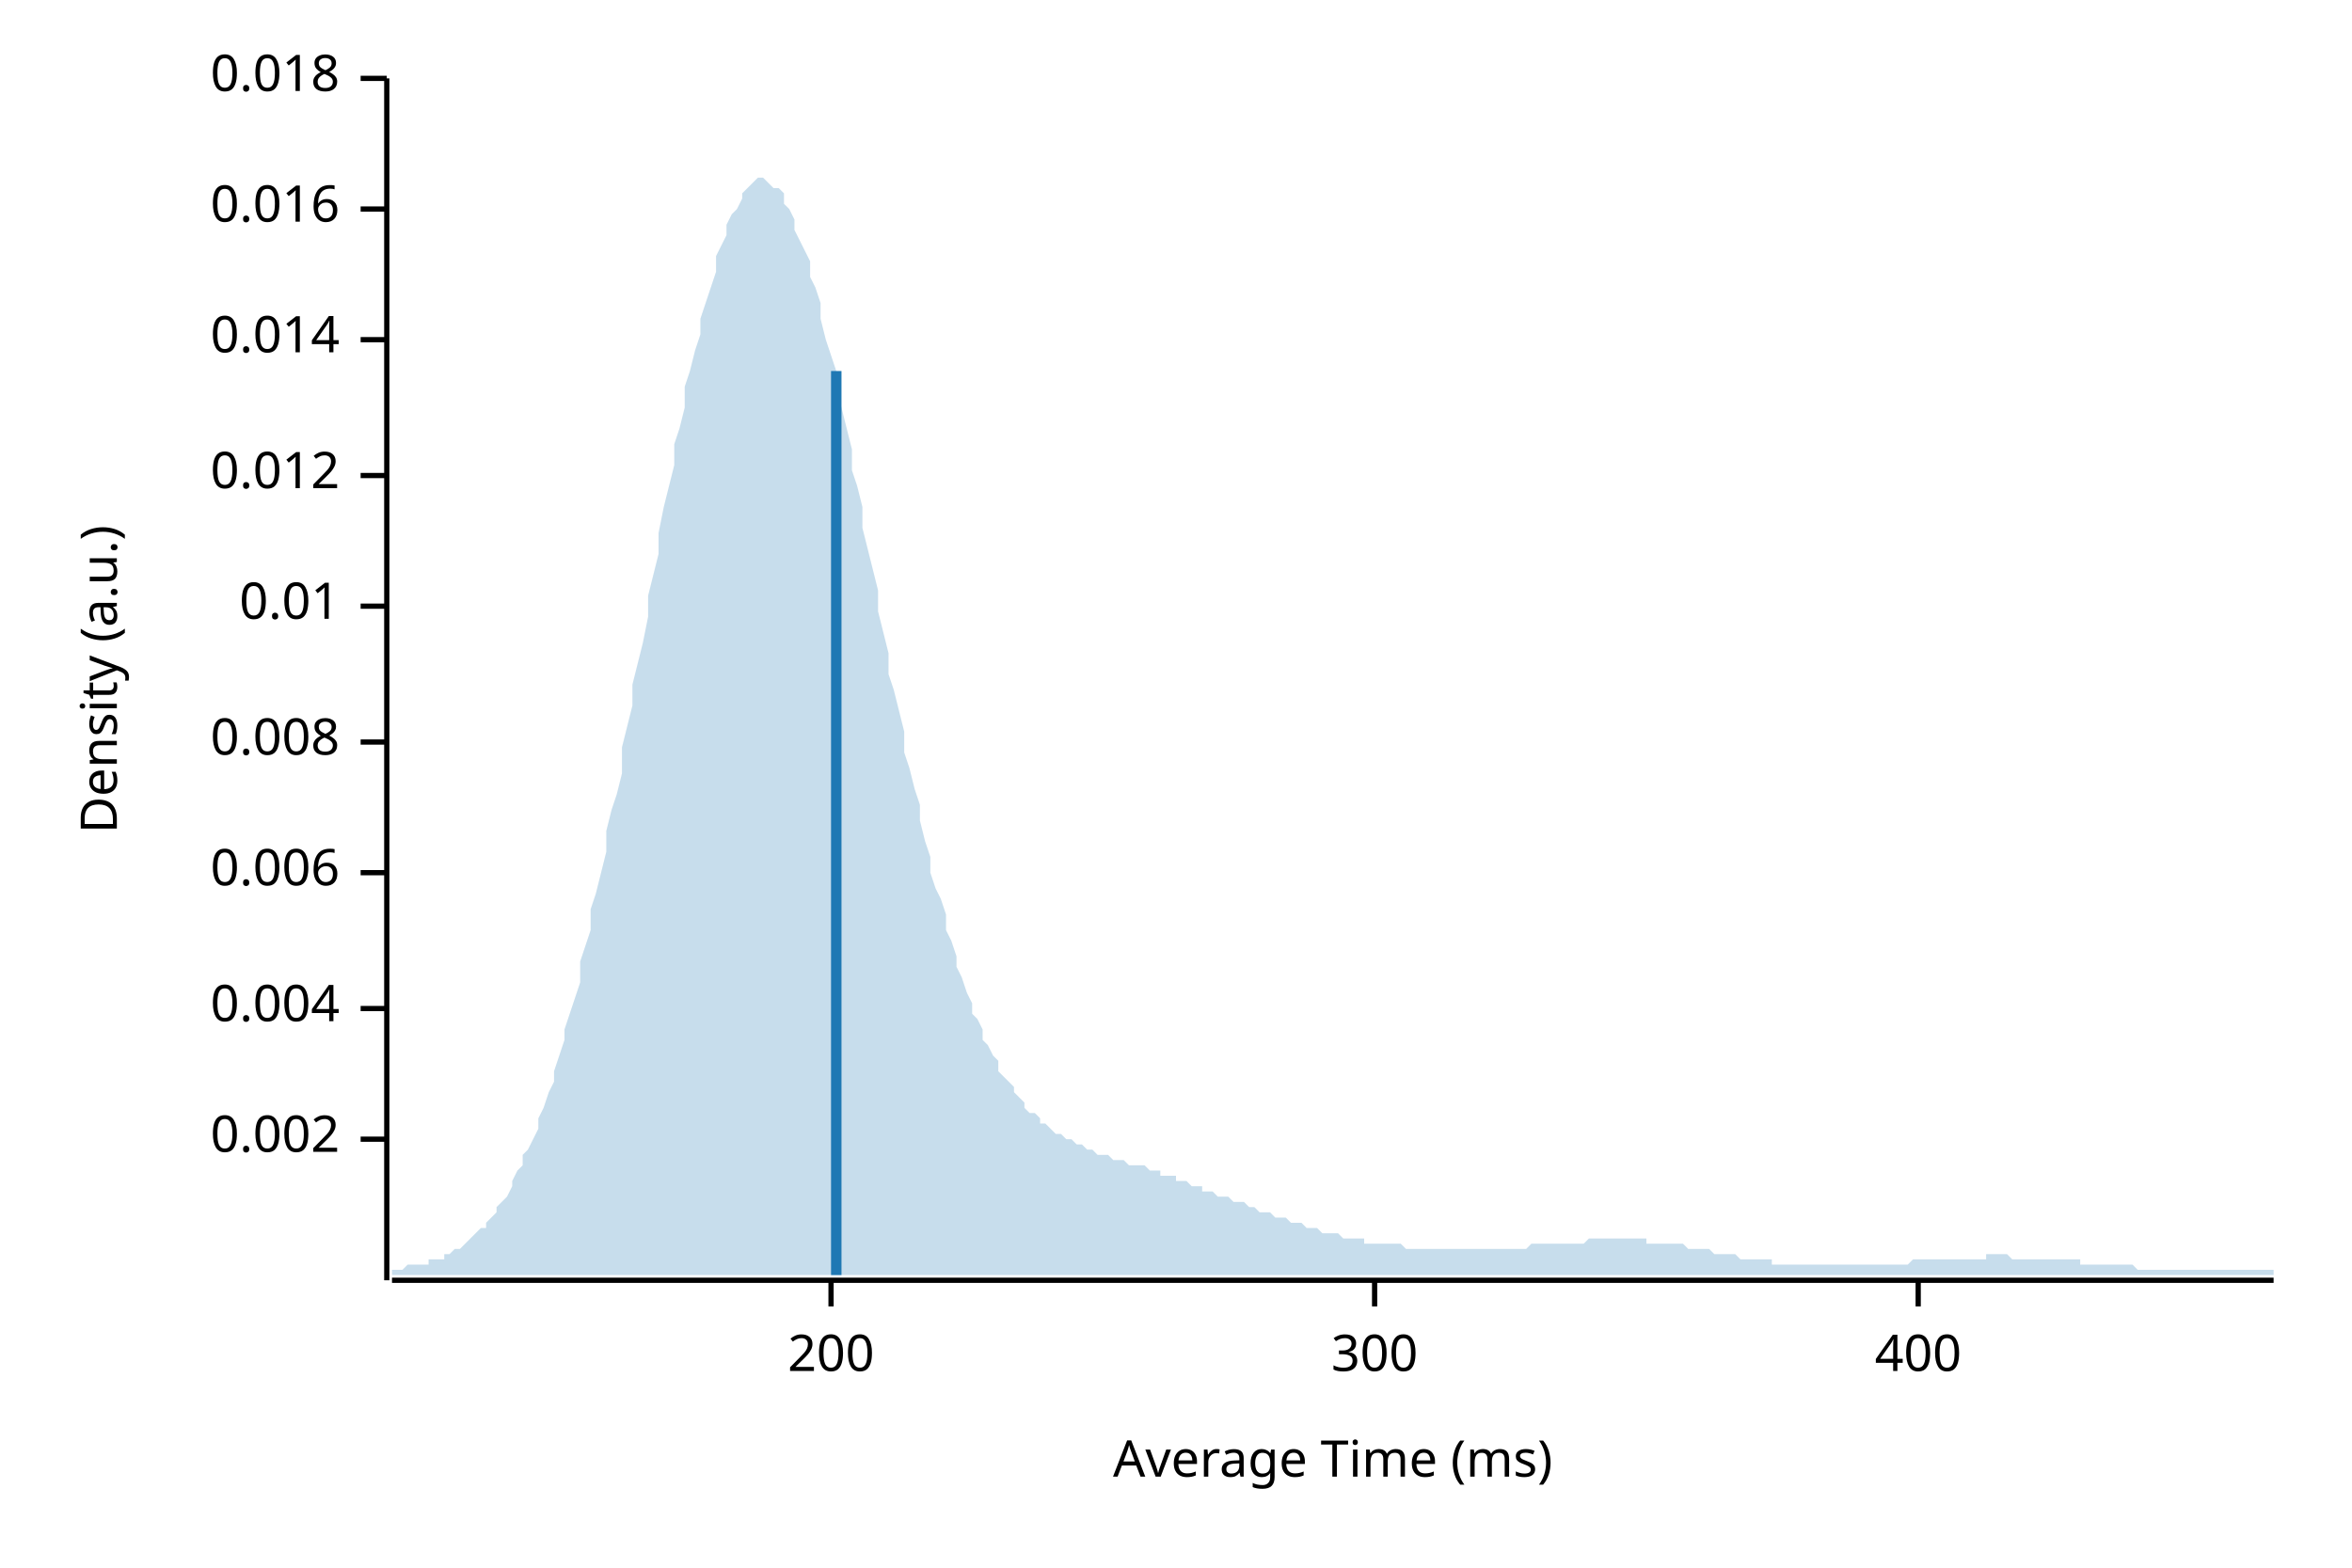
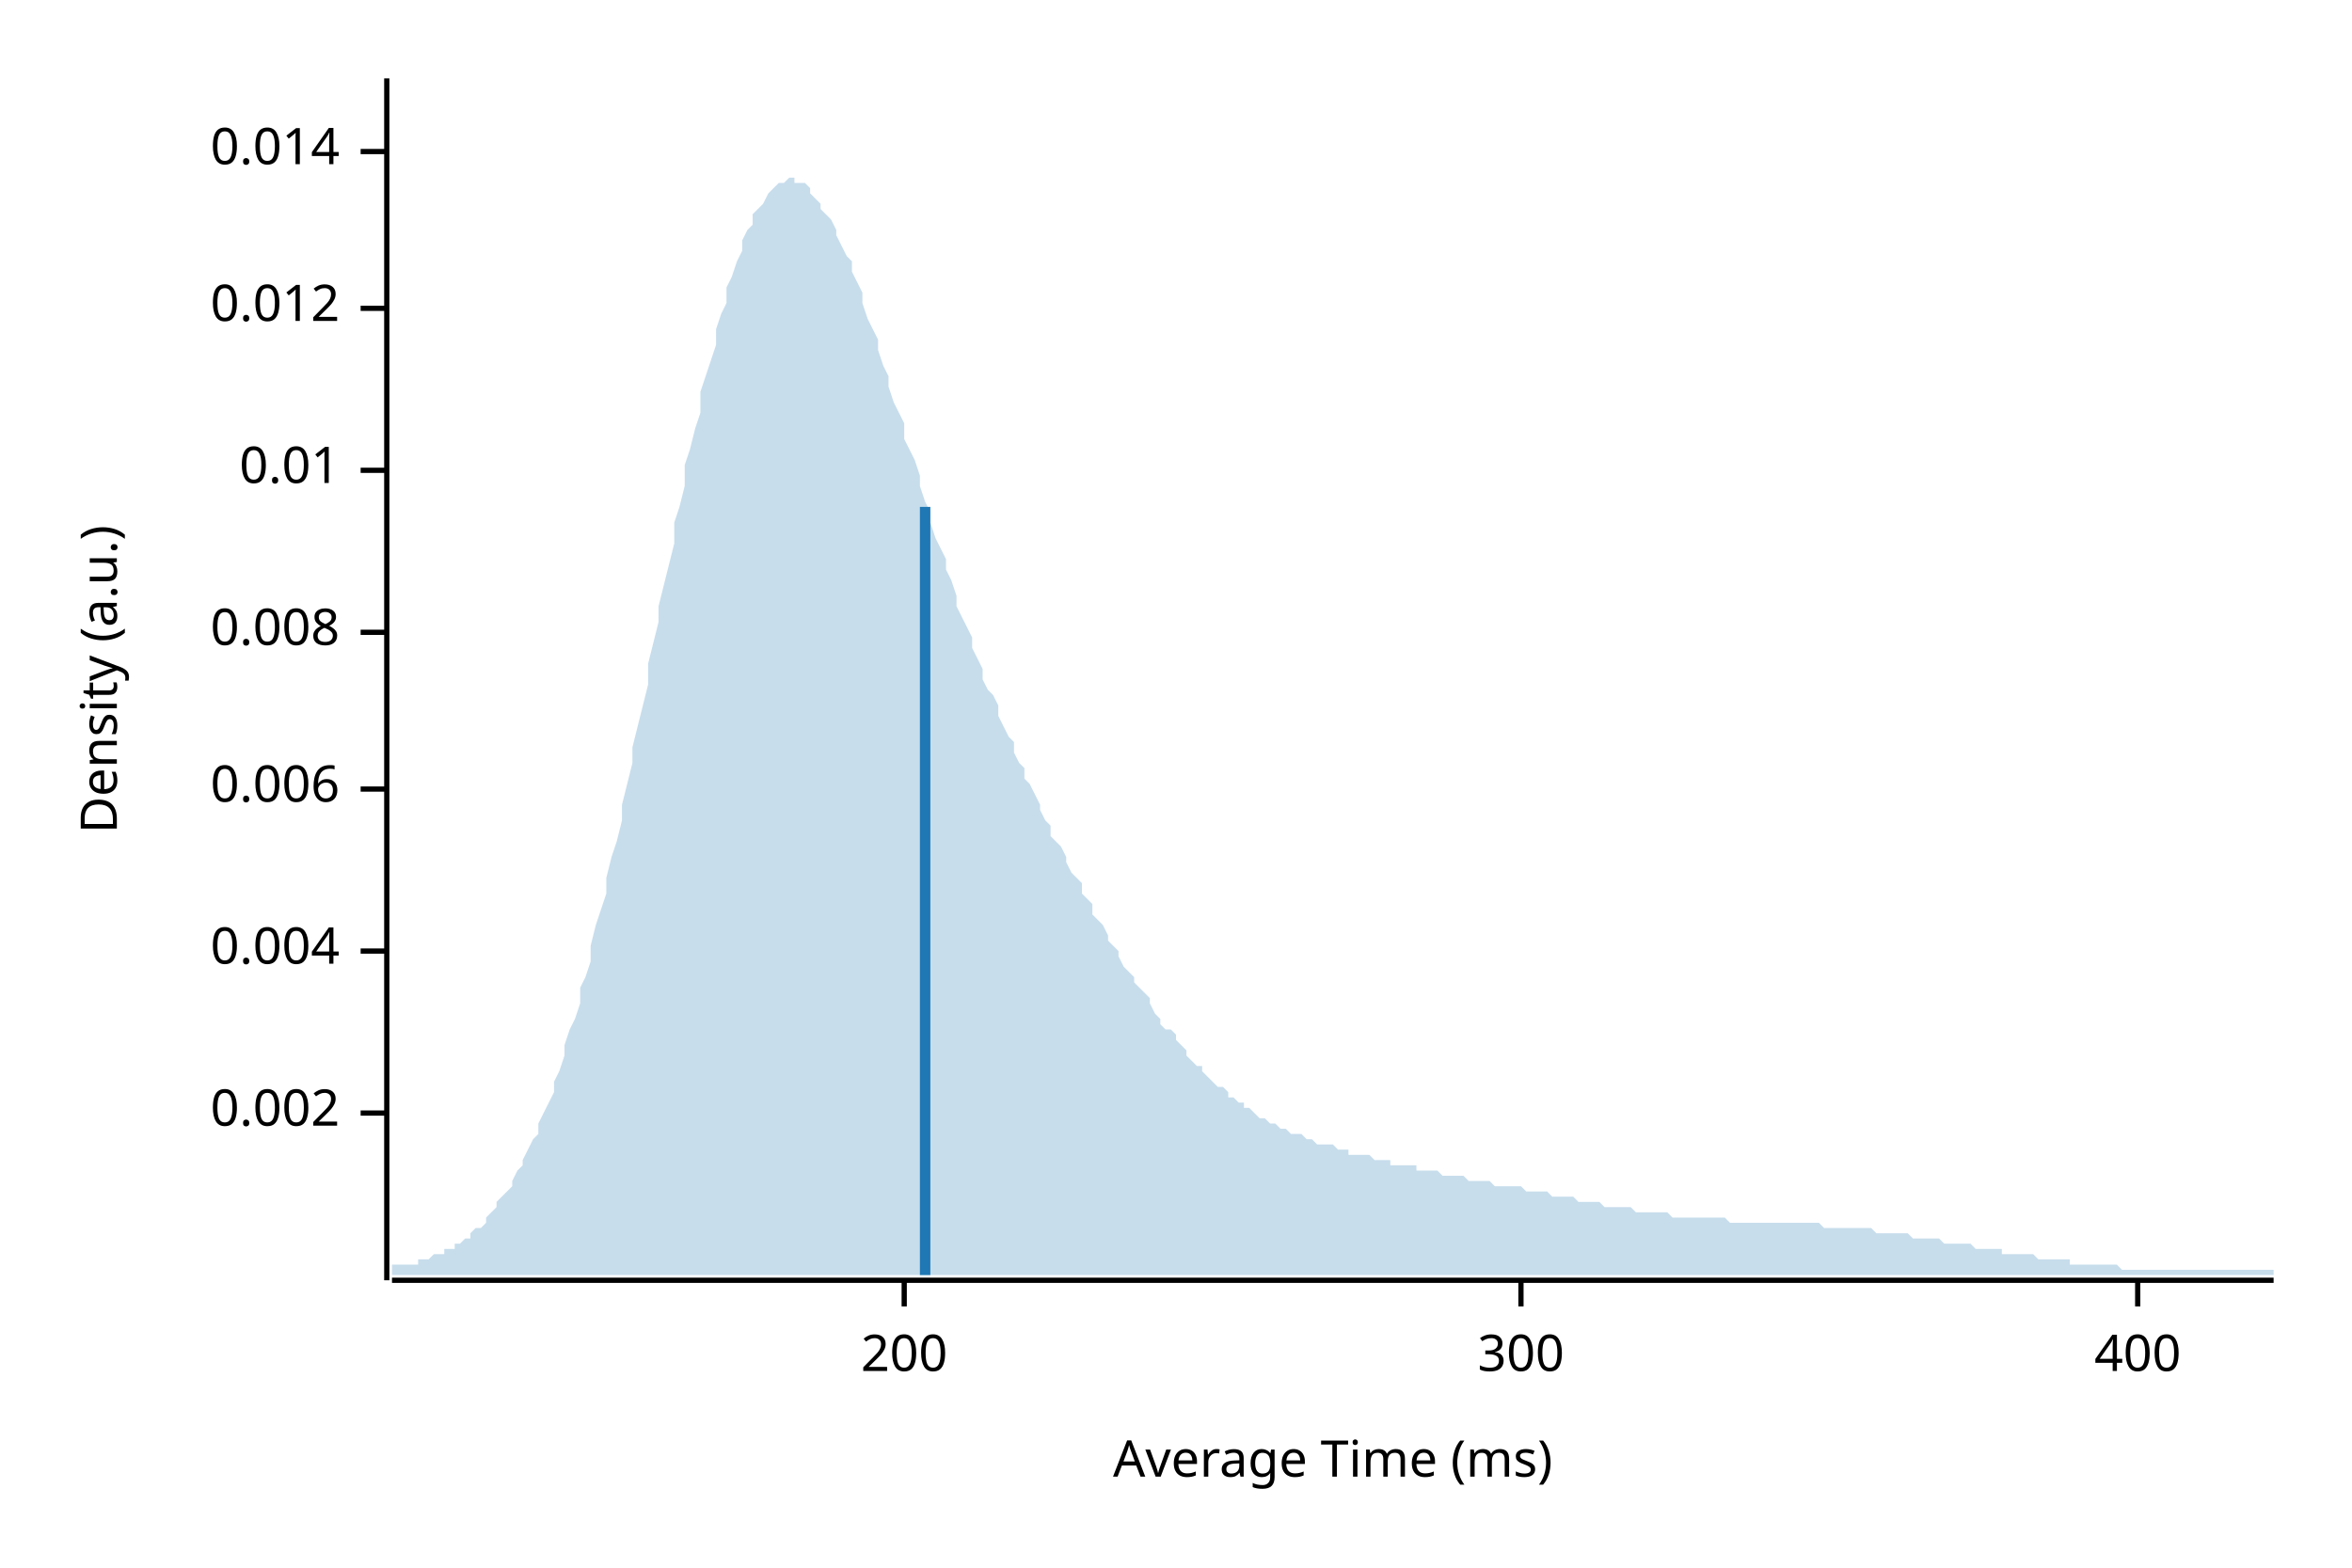
<svg xmlns="http://www.w3.org/2000/svg" width="450" height="300" viewBox="0 0 450 300">
  <text x="15" y="130" dy="0.76em" text-anchor="middle" font-family="sans-serif" font-size="9.677" opacity="1" fill="#000000" transform="rotate(270, 15, 130)">
Density (a.u.)
</text>
  <text x="255" y="285" dy="-0.5ex" text-anchor="middle" font-family="sans-serif" font-size="9.677" opacity="1" fill="#000000">
Average Time (ms)
</text>
  <polyline fill="none" opacity="1" stroke="#000000" stroke-width="1" points="74,15 74,245 " />
-   <text x="65" y="218" dy="0.5ex" text-anchor="end" font-family="sans-serif" font-size="9.677" opacity="1" fill="#000000">
+   <text x="65" y="213" dy="0.5ex" text-anchor="end" font-family="sans-serif" font-size="9.677" opacity="1" fill="#000000">
0.002
</text>
-   <polyline fill="none" opacity="1" stroke="#000000" stroke-width="1" points="69,218 74,218 " />
-   <text x="65" y="193" dy="0.5ex" text-anchor="end" font-family="sans-serif" font-size="9.677" opacity="1" fill="#000000">
+   <polyline fill="none" opacity="1" stroke="#000000" stroke-width="1" points="69,213 74,213 " />
+   <text x="65" y="182" dy="0.5ex" text-anchor="end" font-family="sans-serif" font-size="9.677" opacity="1" fill="#000000">
0.004
</text>
-   <polyline fill="none" opacity="1" stroke="#000000" stroke-width="1" points="69,193 74,193 " />
-   <text x="65" y="167" dy="0.5ex" text-anchor="end" font-family="sans-serif" font-size="9.677" opacity="1" fill="#000000">
+   <polyline fill="none" opacity="1" stroke="#000000" stroke-width="1" points="69,182 74,182 " />
+   <text x="65" y="151" dy="0.5ex" text-anchor="end" font-family="sans-serif" font-size="9.677" opacity="1" fill="#000000">
0.006
</text>
-   <polyline fill="none" opacity="1" stroke="#000000" stroke-width="1" points="69,167 74,167 " />
-   <text x="65" y="142" dy="0.5ex" text-anchor="end" font-family="sans-serif" font-size="9.677" opacity="1" fill="#000000">
+   <polyline fill="none" opacity="1" stroke="#000000" stroke-width="1" points="69,151 74,151 " />
+   <text x="65" y="121" dy="0.5ex" text-anchor="end" font-family="sans-serif" font-size="9.677" opacity="1" fill="#000000">
0.008
</text>
-   <polyline fill="none" opacity="1" stroke="#000000" stroke-width="1" points="69,142 74,142 " />
-   <text x="65" y="116" dy="0.5ex" text-anchor="end" font-family="sans-serif" font-size="9.677" opacity="1" fill="#000000">
+   <polyline fill="none" opacity="1" stroke="#000000" stroke-width="1" points="69,121 74,121 " />
+   <text x="65" y="90" dy="0.5ex" text-anchor="end" font-family="sans-serif" font-size="9.677" opacity="1" fill="#000000">
0.01
</text>
-   <polyline fill="none" opacity="1" stroke="#000000" stroke-width="1" points="69,116 74,116 " />
-   <text x="65" y="91" dy="0.5ex" text-anchor="end" font-family="sans-serif" font-size="9.677" opacity="1" fill="#000000">
+   <polyline fill="none" opacity="1" stroke="#000000" stroke-width="1" points="69,90 74,90 " />
+   <text x="65" y="59" dy="0.5ex" text-anchor="end" font-family="sans-serif" font-size="9.677" opacity="1" fill="#000000">
0.012
</text>
-   <polyline fill="none" opacity="1" stroke="#000000" stroke-width="1" points="69,91 74,91 " />
-   <text x="65" y="65" dy="0.5ex" text-anchor="end" font-family="sans-serif" font-size="9.677" opacity="1" fill="#000000">
+   <polyline fill="none" opacity="1" stroke="#000000" stroke-width="1" points="69,59 74,59 " />
+   <text x="65" y="29" dy="0.5ex" text-anchor="end" font-family="sans-serif" font-size="9.677" opacity="1" fill="#000000">
0.014
</text>
-   <polyline fill="none" opacity="1" stroke="#000000" stroke-width="1" points="69,65 74,65 " />
-   <text x="65" y="40" dy="0.5ex" text-anchor="end" font-family="sans-serif" font-size="9.677" opacity="1" fill="#000000">
- 0.016
- </text>
-   <polyline fill="none" opacity="1" stroke="#000000" stroke-width="1" points="69,40 74,40 " />
-   <text x="65" y="15" dy="0.5ex" text-anchor="end" font-family="sans-serif" font-size="9.677" opacity="1" fill="#000000">
- 0.018
- </text>
-   <polyline fill="none" opacity="1" stroke="#000000" stroke-width="1" points="69,15 74,15 " />
+   <polyline fill="none" opacity="1" stroke="#000000" stroke-width="1" points="69,29 74,29 " />
  <polyline fill="none" opacity="1" stroke="#000000" stroke-width="1" points="75,245 435,245 " />
-   <text x="159" y="255" dy="0.76em" text-anchor="middle" font-family="sans-serif" font-size="9.677" opacity="1" fill="#000000">
+   <text x="173" y="255" dy="0.76em" text-anchor="middle" font-family="sans-serif" font-size="9.677" opacity="1" fill="#000000">
200
</text>
-   <polyline fill="none" opacity="1" stroke="#000000" stroke-width="1" points="159,245 159,250 " />
-   <text x="263" y="255" dy="0.76em" text-anchor="middle" font-family="sans-serif" font-size="9.677" opacity="1" fill="#000000">
+   <polyline fill="none" opacity="1" stroke="#000000" stroke-width="1" points="173,245 173,250 " />
+   <text x="291" y="255" dy="0.76em" text-anchor="middle" font-family="sans-serif" font-size="9.677" opacity="1" fill="#000000">
300
</text>
-   <polyline fill="none" opacity="1" stroke="#000000" stroke-width="1" points="263,245 263,250 " />
-   <text x="367" y="255" dy="0.76em" text-anchor="middle" font-family="sans-serif" font-size="9.677" opacity="1" fill="#000000">
+   <polyline fill="none" opacity="1" stroke="#000000" stroke-width="1" points="291,245 291,250 " />
+   <text x="409" y="255" dy="0.76em" text-anchor="middle" font-family="sans-serif" font-size="9.677" opacity="1" fill="#000000">
400
</text>
-   <polyline fill="none" opacity="1" stroke="#000000" stroke-width="1" points="367,245 367,250 " />
-   <polygon opacity="0.25" fill="#1F78B4" points="75,243 75,243 76,243 77,243 77,243 78,242 79,242 80,242 80,242 81,242 82,242 82,241 83,241 84,241 85,241 85,240 86,240 87,239 87,239 88,239 89,238 90,237 90,237 91,236 92,235 93,235 93,234 94,233 95,232 95,231 96,230 97,229 98,227 98,226 99,224 100,223 100,221 101,220 102,218 103,216 103,214 104,212 105,209 106,207 106,205 107,202 108,199 108,197 109,194 110,191 111,188 111,184 112,181 113,178 113,174 114,171 115,167 116,163 116,159 117,155 118,152 119,148 119,143 120,139 121,135 121,131 122,127 123,123 124,118 124,114 125,110 126,106 126,102 127,97 128,93 129,89 129,85 130,82 131,78 131,74 132,71 133,67 134,64 134,61 135,58 136,55 137,52 137,49 138,47 139,45 139,43 140,41 141,40 142,38 142,37 143,36 144,35 144,35 145,34 146,34 147,35 147,35 148,36 149,36 150,37 150,39 151,40 152,42 152,44 153,46 154,48 155,50 155,53 156,55 157,58 157,61 158,65 159,68 160,71 160,75 161,78 162,82 163,86 163,90 164,93 165,97 165,101 166,105 167,109 168,113 168,117 169,121 170,125 170,129 171,132 172,136 173,140 173,144 174,147 175,151 176,154 176,157 177,161 178,164 178,167 179,170 180,172 181,175 181,178 182,180 183,183 183,185 184,187 185,190 186,192 186,194 187,195 188,197 188,199 189,200 190,202 191,203 191,205 192,206 193,207 194,208 194,209 195,210 196,211 196,212 197,213 198,213 199,214 199,215 200,215 201,216 201,216 202,217 203,217 204,218 204,218 205,218 206,219 207,219 207,219 208,220 209,220 209,220 210,221 211,221 212,221 212,221 213,222 214,222 214,222 215,222 216,223 217,223 217,223 218,223 219,223 220,224 220,224 221,224 222,224 222,225 223,225 224,225 225,225 225,226 226,226 227,226 227,226 228,227 229,227 230,227 230,228 231,228 232,228 232,228 233,229 234,229 235,229 235,229 236,230 237,230 238,230 238,230 239,231 240,231 240,231 241,232 242,232 243,232 243,232 244,233 245,233 245,233 246,233 247,234 248,234 248,234 249,234 250,235 251,235 251,235 252,235 253,236 253,236 254,236 255,236 256,236 256,236 257,237 258,237 258,237 259,237 260,237 261,237 261,238 262,238 263,238 264,238 264,238 265,238 266,238 266,238 267,238 268,238 269,239 269,239 270,239 271,239 271,239 272,239 273,239 274,239 274,239 275,239 276,239 277,239 277,239 278,239 279,239 279,239 280,239 281,239 282,239 282,239 283,239 284,239 284,239 285,239 286,239 287,239 287,239 288,239 289,239 289,239 290,239 291,239 292,239 292,239 293,238 294,238 295,238 295,238 296,238 297,238 297,238 298,238 299,238 300,238 300,238 301,238 302,238 302,238 303,238 304,237 305,237 305,237 306,237 307,237 308,237 308,237 309,237 310,237 310,237 311,237 312,237 313,237 313,237 314,237 315,237 315,238 316,238 317,238 318,238 318,238 319,238 320,238 321,238 321,238 322,238 323,239 323,239 324,239 325,239 326,239 326,239 327,239 328,240 328,240 329,240 330,240 331,240 331,240 332,240 333,241 333,241 334,241 335,241 336,241 336,241 337,241 338,241 339,241 339,242 340,242 341,242 341,242 342,242 343,242 344,242 344,242 345,242 346,242 346,242 347,242 348,242 349,242 349,242 350,242 351,242 352,242 352,242 353,242 354,242 354,242 355,242 356,242 357,242 357,242 358,242 359,242 359,242 360,242 361,242 362,242 362,242 363,242 364,242 365,242 365,242 366,241 367,241 367,241 368,241 369,241 370,241 370,241 371,241 372,241 372,241 373,241 374,241 375,241 375,241 376,241 377,241 378,241 378,241 379,241 380,241 380,240 381,240 382,240 383,240 383,240 384,240 385,241 385,241 386,241 387,241 388,241 388,241 389,241 390,241 390,241 391,241 392,241 393,241 393,241 394,241 395,241 396,241 396,241 397,241 398,241 398,242 399,242 400,242 401,242 401,242 402,242 403,242 403,242 404,242 405,242 406,242 406,242 407,242 408,242 409,243 409,243 410,243 411,243 411,243 412,243 413,243 414,243 414,243 415,243 416,243 416,243 417,243 418,243 419,243 419,243 420,243 421,243 422,243 422,243 423,243 424,243 424,243 425,243 426,243 427,243 427,243 428,243 429,243 429,243 430,243 431,243 432,243 432,243 433,243 434,243 435,243 435,244 75,244 " />
-   <polyline fill="none" opacity="1" stroke="#1F78B4" stroke-width="2" points="160,244 160,71 " />
+   <polyline fill="none" opacity="1" stroke="#000000" stroke-width="1" points="409,245 409,250 " />
+   <polygon opacity="0.25" fill="#1F78B4" points="75,243 75,242 76,242 77,242 77,242 78,242 79,242 80,242 80,241 81,241 82,241 82,241 83,240 84,240 85,240 85,239 86,239 87,239 87,238 88,238 89,237 90,237 90,236 91,235 92,235 93,234 93,233 94,232 95,231 95,230 96,229 97,228 98,227 98,226 99,224 100,223 100,222 101,220 102,218 103,217 103,215 104,213 105,211 106,209 106,207 107,205 108,202 108,200 109,197 110,195 111,192 111,189 112,187 113,184 113,181 114,177 115,174 116,171 116,168 117,164 118,161 119,157 119,154 120,150 121,146 121,143 122,139 123,135 124,131 124,127 125,123 126,119 126,116 127,112 128,108 129,104 129,100 130,97 131,93 131,89 132,86 133,82 134,79 134,75 135,72 136,69 137,66 137,63 138,60 139,58 139,55 140,53 141,50 142,48 142,46 143,44 144,43 144,41 145,40 146,39 147,37 147,37 148,36 149,35 150,35 150,35 151,34 152,34 152,35 153,35 154,35 155,36 155,37 156,38 157,39 157,40 158,41 159,42 160,44 160,45 161,47 162,49 163,50 163,52 164,54 165,56 165,58 166,61 167,63 168,65 168,67 169,70 170,72 170,74 171,77 172,79 173,81 173,84 174,86 175,88 176,91 176,93 177,96 178,98 178,100 179,103 180,105 181,107 181,109 182,111 183,114 183,116 184,118 185,120 186,122 186,124 187,126 188,128 188,130 189,132 190,133 191,135 191,137 192,139 193,141 194,142 194,144 195,146 196,147 196,149 197,150 198,152 199,154 199,155 200,157 201,158 201,160 202,161 203,162 204,164 204,165 205,167 206,168 207,169 207,171 208,172 209,173 209,175 210,176 211,177 212,179 212,180 213,181 214,182 214,183 215,185 216,186 217,187 217,188 218,189 219,190 220,191 220,192 221,194 222,195 222,196 223,197 224,197 225,198 225,199 226,200 227,201 227,202 228,203 229,204 230,204 230,205 231,206 232,207 232,207 233,208 234,208 235,209 235,210 236,210 237,211 238,211 238,212 239,212 240,213 240,213 241,214 242,214 243,215 243,215 244,215 245,216 245,216 246,216 247,217 248,217 248,217 249,217 250,218 251,218 251,218 252,219 253,219 253,219 254,219 255,219 256,220 256,220 257,220 258,220 258,221 259,221 260,221 261,221 261,221 262,221 263,222 264,222 264,222 265,222 266,222 266,223 267,223 268,223 269,223 269,223 270,223 271,223 271,224 272,224 273,224 274,224 274,224 275,224 276,225 277,225 277,225 278,225 279,225 279,225 280,225 281,226 282,226 282,226 283,226 284,226 284,226 285,226 286,227 287,227 287,227 288,227 289,227 289,227 290,227 291,227 292,228 292,228 293,228 294,228 295,228 295,228 296,228 297,229 297,229 298,229 299,229 300,229 300,229 301,229 302,230 302,230 303,230 304,230 305,230 305,230 306,230 307,231 308,231 308,231 309,231 310,231 310,231 311,231 312,231 313,232 313,232 314,232 315,232 315,232 316,232 317,232 318,232 318,232 319,232 320,233 321,233 321,233 322,233 323,233 323,233 324,233 325,233 326,233 326,233 327,233 328,233 328,233 329,233 330,233 331,234 331,234 332,234 333,234 333,234 334,234 335,234 336,234 336,234 337,234 338,234 339,234 339,234 340,234 341,234 341,234 342,234 343,234 344,234 344,234 345,234 346,234 346,234 347,234 348,234 349,235 349,235 350,235 351,235 352,235 352,235 353,235 354,235 354,235 355,235 356,235 357,235 357,235 358,235 359,236 359,236 360,236 361,236 362,236 362,236 363,236 364,236 365,236 365,236 366,237 367,237 367,237 368,237 369,237 370,237 370,237 371,237 372,238 372,238 373,238 374,238 375,238 375,238 376,238 377,238 378,239 378,239 379,239 380,239 380,239 381,239 382,239 383,239 383,240 384,240 385,240 385,240 386,240 387,240 388,240 388,240 389,240 390,241 390,241 391,241 392,241 393,241 393,241 394,241 395,241 396,241 396,242 397,242 398,242 398,242 399,242 400,242 401,242 401,242 402,242 403,242 403,242 404,242 405,242 406,243 406,243 407,243 408,243 409,243 409,243 410,243 411,243 411,243 412,243 413,243 414,243 414,243 415,243 416,243 416,243 417,243 418,243 419,243 419,243 420,243 421,243 422,243 422,243 423,243 424,243 424,243 425,243 426,243 427,243 427,243 428,243 429,243 429,243 430,243 431,243 432,243 432,243 433,243 434,243 435,243 435,244 75,244 " />
+   <polyline fill="none" opacity="1" stroke="#1F78B4" stroke-width="2" points="177,244 177,97 " />
</svg>
